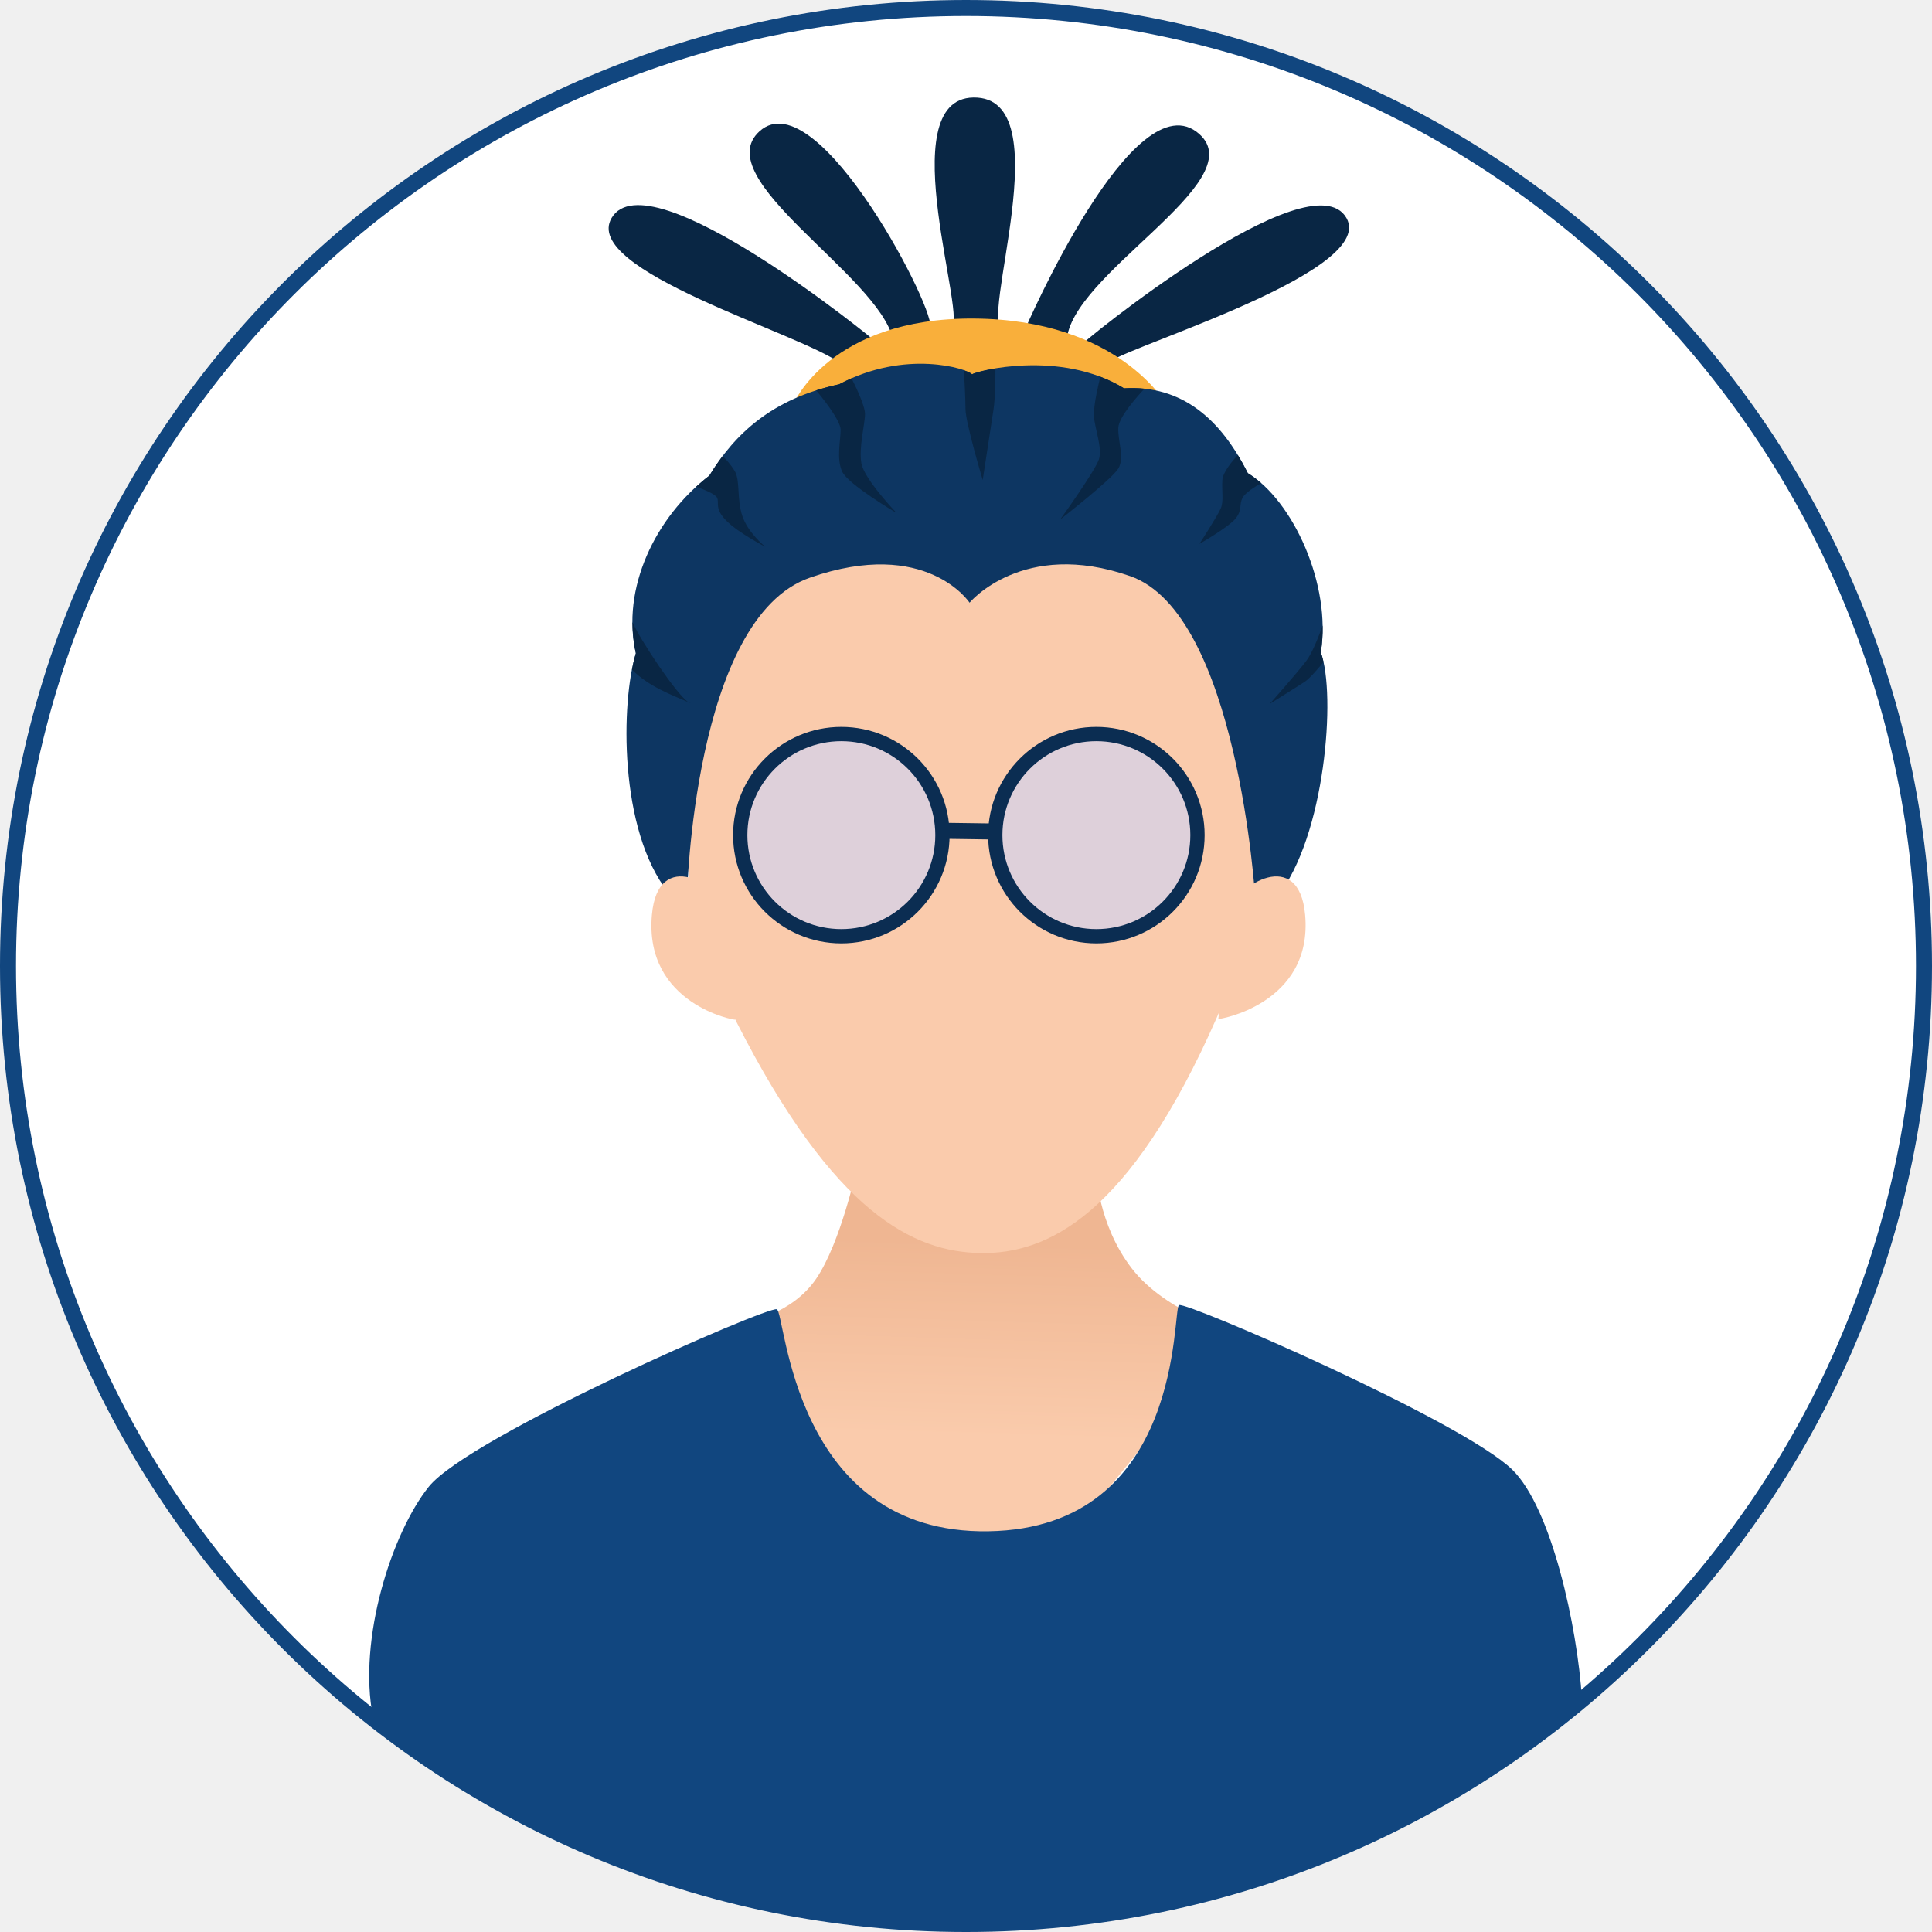
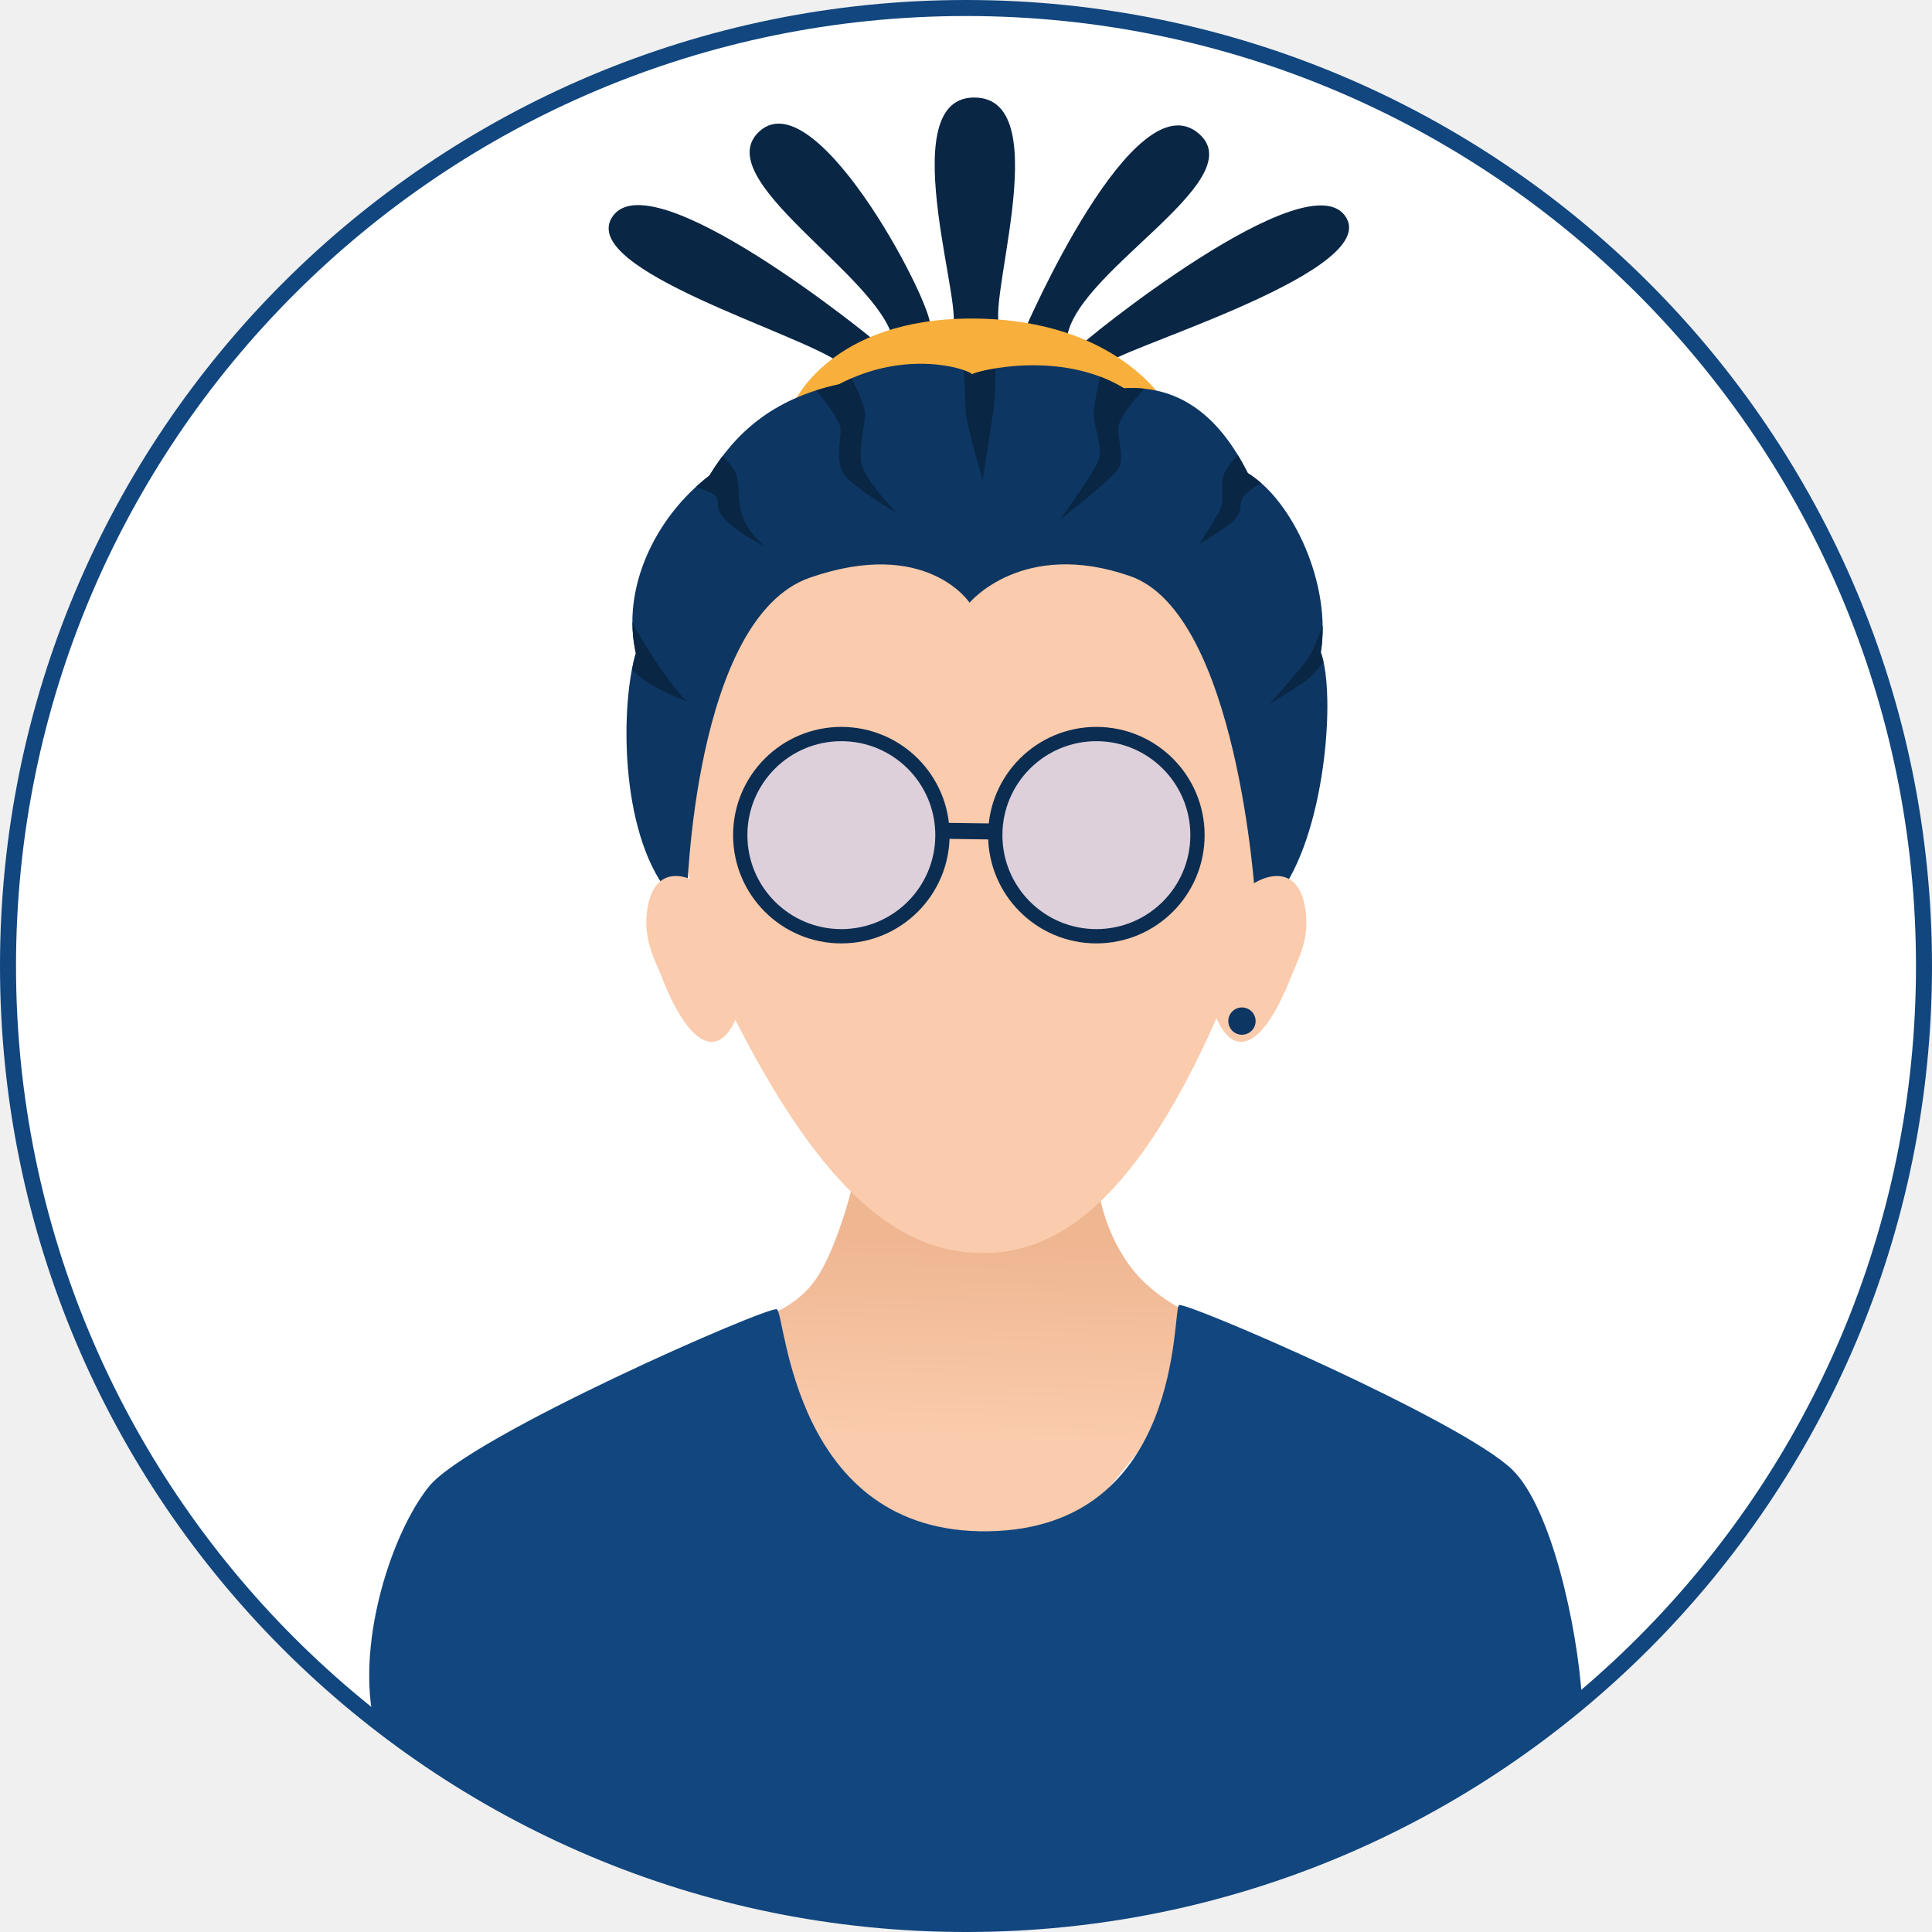
<svg xmlns="http://www.w3.org/2000/svg" xmlns:xlink="http://www.w3.org/1999/xlink" version="1.1" id="svg1491" width="257.565" height="257.565" viewBox="0 0 257.565 257.565">
  <defs id="defs1495">
    <linearGradient id="linearGradient2229">
      <stop style="stop-color:#facbac;stop-opacity:1" offset="0" id="stop2225" />
      <stop style="stop-color:#efb692;stop-opacity:1" offset="1" id="stop2227" />
    </linearGradient>
    <linearGradient xlink:href="#linearGradient2229" id="linearGradient2231" x1="256.241" y1="303.111" x2="257.053" y2="277.135" gradientUnits="userSpaceOnUse" />
  </defs>
  <g id="layer8" transform="translate(-125.5647,-111.5533)" style="display:inline">
    <circle style="opacity:1;fill:#ffffff;fill-opacity:1;stroke:#11467f;stroke-width:2.135;stroke-linecap:round;stroke-miterlimit:4;stroke-dasharray:none;stroke-opacity:1" id="path2217" cx="254.347" cy="240.336" r="127.715" />
  </g>
  <g id="layer5" style="opacity:1" transform="translate(-125.5647,-111.5533)">
    <path style="fill:url(#linearGradient2231);fill-opacity:1;stroke:none;stroke-width:0.378;stroke-linecap:butt;stroke-linejoin:miter;stroke-miterlimit:4;stroke-dasharray:none;stroke-opacity:1" d="m 239.737,267.48 c 0,0 -2.105,9.758 -5.357,14.541 -3.253,4.783 -9.184,5.74 -9.184,5.74 l 25.064,50.703 39.988,-49.363 c 0,0 -9.184,-2.487 -13.776,-8.419 -4.592,-5.931 -4.783,-13.01 -4.783,-13.01 z" id="path1547" />
    <path style="display:inline;opacity:1;fill:#11467f;fill-opacity:1;stroke:none;stroke-width:2.135;stroke-linecap:round;stroke-miterlimit:4;stroke-dasharray:none;stroke-opacity:1" d="m 103.561,174.544 c -1.19,-0.451 -41.048,16.97 -46.405,23.667 -4.905,6.131 -9.483,20.277 -7.434,30.699 l 0.012,0.008 c 3.267,2.581 6.659,5 10.162,7.25 0.251,0.155 0.502,0.309 0.754,0.463 3.271,2.074 6.634,3.999 10.08,5.768 0.529,0.26 1.059,0.517 1.592,0.77 3.192,1.587 6.448,3.041 9.762,4.355 0.867,0.327 1.737,0.645 2.611,0.953 3.025,1.13 6.092,2.145 9.193,3.043 1.213,0.329 2.432,0.64 3.654,0.934 2.799,0.726 5.621,1.356 8.463,1.891 1.583,0.27 3.171,0.51 4.764,0.721 2.514,0.379 5.038,0.682 7.57,0.91 3.473,0.317 6.957,0.492 10.443,0.523 3.716,-0.029 7.428,-0.221 11.127,-0.574 1.75,-0.176 3.497,-0.388 5.238,-0.637 2.57,-0.313 5.13,-0.704 7.676,-1.172 1.421,-0.294 2.836,-0.611 4.246,-0.953 2.832,-0.626 5.641,-1.347 8.424,-2.164 1.087,-0.345 2.17,-0.706 3.248,-1.08 3.048,-0.989 6.057,-2.093 9.021,-3.309 0.781,-0.341 1.56,-0.689 2.334,-1.045 3.196,-1.391 6.333,-2.913 9.404,-4.561 0.51,-0.288 1.018,-0.58 1.523,-0.875 3.282,-1.825 6.482,-3.795 9.59,-5.902 0.258,-0.183 0.515,-0.366 0.771,-0.551 3.273,-2.259 6.438,-4.67 9.486,-7.225 l 0.025,-0.021 c -0.602,-9.494 -4.043,-25.409 -9.299,-30.514 -6.697,-6.505 -43.483,-22.432 -44.414,-21.925 -0.931,0.507 0.758,29.737 -25.411,30.151 -26.17,0.415 -27.024,-29.148 -28.213,-29.599 z" id="circle2244" transform="translate(125.5647,111.5533)" />
    <path style="fill:#092644;fill-opacity:1;stroke:none;stroke-width:0.378;stroke-linecap:butt;stroke-linejoin:miter;stroke-miterlimit:4;stroke-dasharray:none;stroke-opacity:1" d="m 237.548,159.95 c -5.377,-4.001 -34.59,-12.358 -30.44,-19.347 4.925,-8.296 35.102,16.331 35.064,16.393 z" id="path1523" />
    <path style="fill:#092644;fill-opacity:1;stroke:none;stroke-width:0.378;stroke-linecap:butt;stroke-linejoin:miter;stroke-miterlimit:4;stroke-dasharray:none;stroke-opacity:1" d="m 244.616,156.795 c -1.905,-8.533 -24.77,-21.426 -17.794,-27.743 7.818,-7.079 24.173,25.06 22.673,26.212 z" id="path1525" />
    <path style="fill:#092644;fill-opacity:1;stroke:none;stroke-width:0.378;stroke-linecap:butt;stroke-linejoin:miter;stroke-miterlimit:4;stroke-dasharray:none;stroke-opacity:1" d="m 252.269,155.265 c 2.691,-0.255 -8.068,-30.524 3.061,-30.709 11.874,-0.197 0.459,30.601 4.018,30.996 z" id="path1527" />
    <path style="fill:#092644;fill-opacity:1;stroke:none;stroke-width:0.378;stroke-linecap:butt;stroke-linejoin:miter;stroke-miterlimit:4;stroke-dasharray:none;stroke-opacity:1" d="m 262.218,155.456 c 0,0 14.573,-33.796 23.247,-26.021 7.106,6.37 -17.363,18.723 -17.698,27.647 z" id="path1529" />
    <path style="fill:#092644;fill-opacity:1;stroke:none;stroke-width:0.378;stroke-linecap:butt;stroke-linejoin:miter;stroke-miterlimit:4;stroke-dasharray:none;stroke-opacity:1" d="m 269.489,157.752 c -0.128,-0.256 30.861,-25.452 35.587,-17.124 4.275,7.533 -32.828,18.151 -31.857,19.516 z" id="path1531" />
    <path style="fill:#facbac;fill-opacity:1;stroke:none;stroke-width:0.378;stroke-linecap:butt;stroke-linejoin:miter;stroke-miterlimit:4;stroke-dasharray:none;stroke-opacity:1" d="m 256.274,278.602 c 8.866,0.154 19.872,-4.91 31.568,-31.531 16.616,-37.82 8.159,-81.435 -31.521,-81.541 -40.965,0.704 -47.892,52.133 -32.563,82.284 13.023,25.616 23.65,30.635 32.516,30.789 z" id="path1504" />
    <path style="fill:#f9af3b;fill-opacity:1;stroke:none;stroke-width:0.378;stroke-linecap:butt;stroke-linejoin:miter;stroke-miterlimit:4;stroke-dasharray:none;stroke-opacity:1" d="m 231.348,165.385 c 0,0 4.87,-11.5 24.082,-11.364 19.211,0.135 25.57,11.364 25.57,11.364 z" id="path1521" />
    <path style="fill:#0d3662;fill-opacity:1;stroke:none;stroke-width:0.378;stroke-linecap:butt;stroke-linejoin:miter;stroke-miterlimit:4;stroke-dasharray:none;stroke-opacity:1" d="m 217.142,231.136 c 0,0 0.835,-37.159 16.393,-42.57 15.558,-5.412 21.287,3.336 21.287,3.336 0,0 7.078,-8.547 21.418,-3.541 14.341,5.006 16.664,42.91 16.664,42.91 0,0 0.255,3.15 2.941,-0.195 6.376,-7.942 7.883,-26.989 5.801,-32.553 1.468,-8.998 -3.725,-20.267 -9.729,-23.89 -3.589,-7.179 -8.776,-11.78 -16.504,-11.31 -8.477,-5.211 -19.738,-2.319 -20.254,-1.862 -0.629,-0.775 -8.901,-3.364 -17.728,1.324 -8.945,1.916 -13.932,6.641 -17.297,12.174 -7.253,5.552 -11.776,15.099 -9.799,23.683 -1.98,6.407 -2.318,23.576 4.359,31.948 1.438,1.803 1.819,-0.912 2.448,0.546 z" id="path1519" />
-     <path style="fill:#facbac;fill-opacity:1;stroke:none;stroke-width:0.378;stroke-linecap:butt;stroke-linejoin:miter;stroke-miterlimit:4;stroke-dasharray:none;stroke-opacity:1" d="m 222.422,232.945 1.148,14.541 c 0.099,0.133 -12.157,-2.023 -11.097,-13.967 0.81,-9.137 9.145,-3.945 9.949,-0.574 z" id="path1506" />
-     <path id="path1517" d="m 289.61,232.945 -1.626,14.445 c -0.099,0.133 12.635,-1.927 11.575,-13.871 -0.81,-9.137 -9.145,-3.945 -9.949,-0.574 z" style="fill:#facbac;fill-opacity:1;stroke:none;stroke-width:0.378;stroke-linecap:butt;stroke-linejoin:miter;stroke-miterlimit:4;stroke-dasharray:none;stroke-opacity:1" />
    <path style="fill:#092644;fill-opacity:1;stroke:none;stroke-width:0.378;stroke-linecap:butt;stroke-linejoin:miter;stroke-miterlimit:4;stroke-dasharray:none;stroke-opacity:1" d="m 272.256,161.781 c -0.171,0.681 -0.94,3.788 -0.854,5.25 0.096,1.626 1.148,4.21 0.67,5.74 -0.478,1.531 -5.166,8.035 -5.166,8.035 0,0 6.887,-5.356 7.748,-6.791 0.861,-1.435 -0.096,-3.731 0,-5.453 0.082,-1.48 2.712,-4.366 3.486,-5.188 -0.873,-0.09 -1.779,-0.11 -2.727,-0.053 -1.02,-0.627 -2.081,-1.13 -3.158,-1.541 z" id="path1533" />
    <path style="fill:#092644;fill-opacity:1;stroke:none;stroke-width:0.378;stroke-linecap:butt;stroke-linejoin:miter;stroke-miterlimit:4;stroke-dasharray:none;stroke-opacity:1" d="m 290.584,172.219 c -0.676,0.729 -1.988,2.263 -2.059,3.326 -0.096,1.435 0.191,2.776 -0.191,3.732 -0.383,0.957 -2.869,4.783 -2.869,4.783 0,0 4.018,-2.297 4.879,-3.445 0.861,-1.148 0.383,-1.721 0.861,-2.678 0.345,-0.69 1.736,-1.539 2.494,-1.967 -0.583,-0.511 -1.176,-0.973 -1.781,-1.338 -0.421,-0.843 -0.867,-1.646 -1.334,-2.414 z" id="path1535" />
    <path style="fill:#092644;fill-opacity:1;stroke:none;stroke-width:0.378;stroke-linecap:butt;stroke-linejoin:miter;stroke-miterlimit:4;stroke-dasharray:none;stroke-opacity:1" d="m 301.891,194.939 c -0.407,1.155 -1.315,3.57 -2.172,4.713 -1.148,1.531 -4.879,5.74 -4.879,5.74 0,0 3.827,-2.391 4.688,-2.965 0.743,-0.495 2.077,-2.121 2.482,-2.619 -0.106,-0.48 -0.225,-0.916 -0.363,-1.285 0.19,-1.163 0.264,-2.366 0.244,-3.584 z" id="path1537" />
    <path style="fill:#092644;fill-opacity:1;stroke:none;stroke-width:0.378;stroke-linecap:butt;stroke-linejoin:miter;stroke-miterlimit:4;stroke-dasharray:none;stroke-opacity:1" d="m 258.268,160.68 c -1.743,0.292 -2.953,0.643 -3.109,0.781 -0.112,-0.138 -0.538,-0.336 -1.094,-0.537 0.053,0.882 0.213,3.598 0.213,5.15 0,1.818 2.297,9.471 2.297,9.471 0,0 1.149,-7.557 1.436,-9.375 0.264,-1.673 0.259,-4.936 0.258,-5.49 z" id="path1539" />
    <path style="fill:#092644;fill-opacity:1;stroke:none;stroke-width:0.378;stroke-linecap:butt;stroke-linejoin:miter;stroke-miterlimit:4;stroke-dasharray:none;stroke-opacity:1" d="m 239.088,161.99 c -0.554,0.238 -1.106,0.503 -1.656,0.795 -1.077,0.231 -2.094,0.504 -3.061,0.812 0.257,0.303 3.262,3.877 3.262,5.252 0,1.435 -0.574,3.827 0.191,5.549 0.765,1.722 7.27,5.547 7.27,5.547 0,0 -4.305,-4.495 -4.688,-6.6 -0.383,-2.105 0.479,-5.262 0.479,-6.602 0,-1.183 -1.444,-4.065 -1.797,-4.754 z" id="path1541" />
    <path style="fill:#092644;fill-opacity:1;stroke:none;stroke-width:0.378;stroke-linecap:butt;stroke-linejoin:miter;stroke-miterlimit:4;stroke-dasharray:none;stroke-opacity:1" d="m 221.904,172.355 c -0.637,0.842 -1.227,1.711 -1.77,2.604 -0.608,0.465 -1.19,0.968 -1.758,1.486 0.607,0.213 2.554,0.915 2.801,1.492 0.287,0.67 -0.382,1.434 1.244,3.061 1.626,1.626 5.166,3.445 5.166,3.445 0,0 -2.297,-1.819 -3.062,-4.115 -0.765,-2.296 -0.25,-4.747 -1.016,-5.99 -0.589,-0.957 -1.261,-1.644 -1.605,-1.982 z" id="path1543" />
    <path style="fill:#092644;fill-opacity:1;stroke:none;stroke-width:0.378;stroke-linecap:butt;stroke-linejoin:miter;stroke-miterlimit:4;stroke-dasharray:none;stroke-opacity:1" d="m 209.887,194.504 c 0.002,1.39 0.136,2.777 0.449,4.139 -0.193,0.625 -0.365,1.378 -0.521,2.189 2.267,2.263 5.222,3.335 7.504,4.328 -1.604,-1.077 -6.393,-8.281 -7.432,-10.656 z m 7.432,10.656 c 0.128,0.086 0.237,0.135 0.32,0.137 -0.099,-0.044 -0.218,-0.092 -0.32,-0.137 z" id="path1545" />
+     <path id="path1742" d="m 215.525,228.339 c 2.668,-0.096 5.838,2.579 6.321,4.605 l 1.88,14.302 c -2.159,5.156 -5.999,4.591 -9.937,-5.432 -0.906,-2.305 -2.331,-4.718 -2.014,-8.289 0.333,-3.757 1.924,-5.121 3.75,-5.186 z" style="display:inline;opacity:1;fill:#facbac;fill-opacity:1;stroke:none;stroke-width:0.41;stroke-linecap:butt;stroke-linejoin:miter;stroke-miterlimit:4;stroke-dasharray:none;stroke-opacity:1" />
    <circle style="opacity:1;fill:#ded0da;fill-opacity:1;stroke:#0b2d52;stroke-width:1.905;stroke-linecap:round;stroke-miterlimit:4;stroke-dasharray:none;stroke-opacity:1" id="path2168" cx="237.728" cy="222.891" r="13.479" />
    <circle r="13.479" cy="222.891" cx="271.728" id="circle2185" style="opacity:1;fill:#ded0da;fill-opacity:1;stroke:#0b2d52;stroke-width:1.905;stroke-linecap:round;stroke-miterlimit:4;stroke-dasharray:none;stroke-opacity:1" />
    <path style="fill:none;stroke:#0b2d52;stroke-width:2.135;stroke-linecap:butt;stroke-linejoin:miter;stroke-miterlimit:4;stroke-dasharray:none;stroke-opacity:1" d="m 251.791,222.317 6.888,0.096" id="path2187" />
+     <path style="display:inline;opacity:1;fill:#facbac;fill-opacity:1;stroke:none;stroke-width:0.41;stroke-linecap:butt;stroke-linejoin:miter;stroke-miterlimit:4;stroke-dasharray:none;stroke-opacity:1" d="m 295.931,228.339 c -2.668,-0.096 -5.838,2.579 -6.321,4.605 l -1.88,14.302 c 2.159,5.156 5.999,4.591 9.937,-5.432 0.906,-2.305 2.331,-4.718 2.014,-8.289 -0.333,-3.757 -1.924,-5.121 -3.75,-5.186 z" id="path1517-7" />
+     <circle style="display:inline;opacity:1;fill:#0d3662;fill-opacity:1;stroke:none;stroke-width:0.514;stroke-linecap:round;stroke-miterlimit:4;stroke-dasharray:none;stroke-opacity:1" id="path881-4" cx="291.137" cy="247.68" r="1.82" />
  </g>
</svg>
